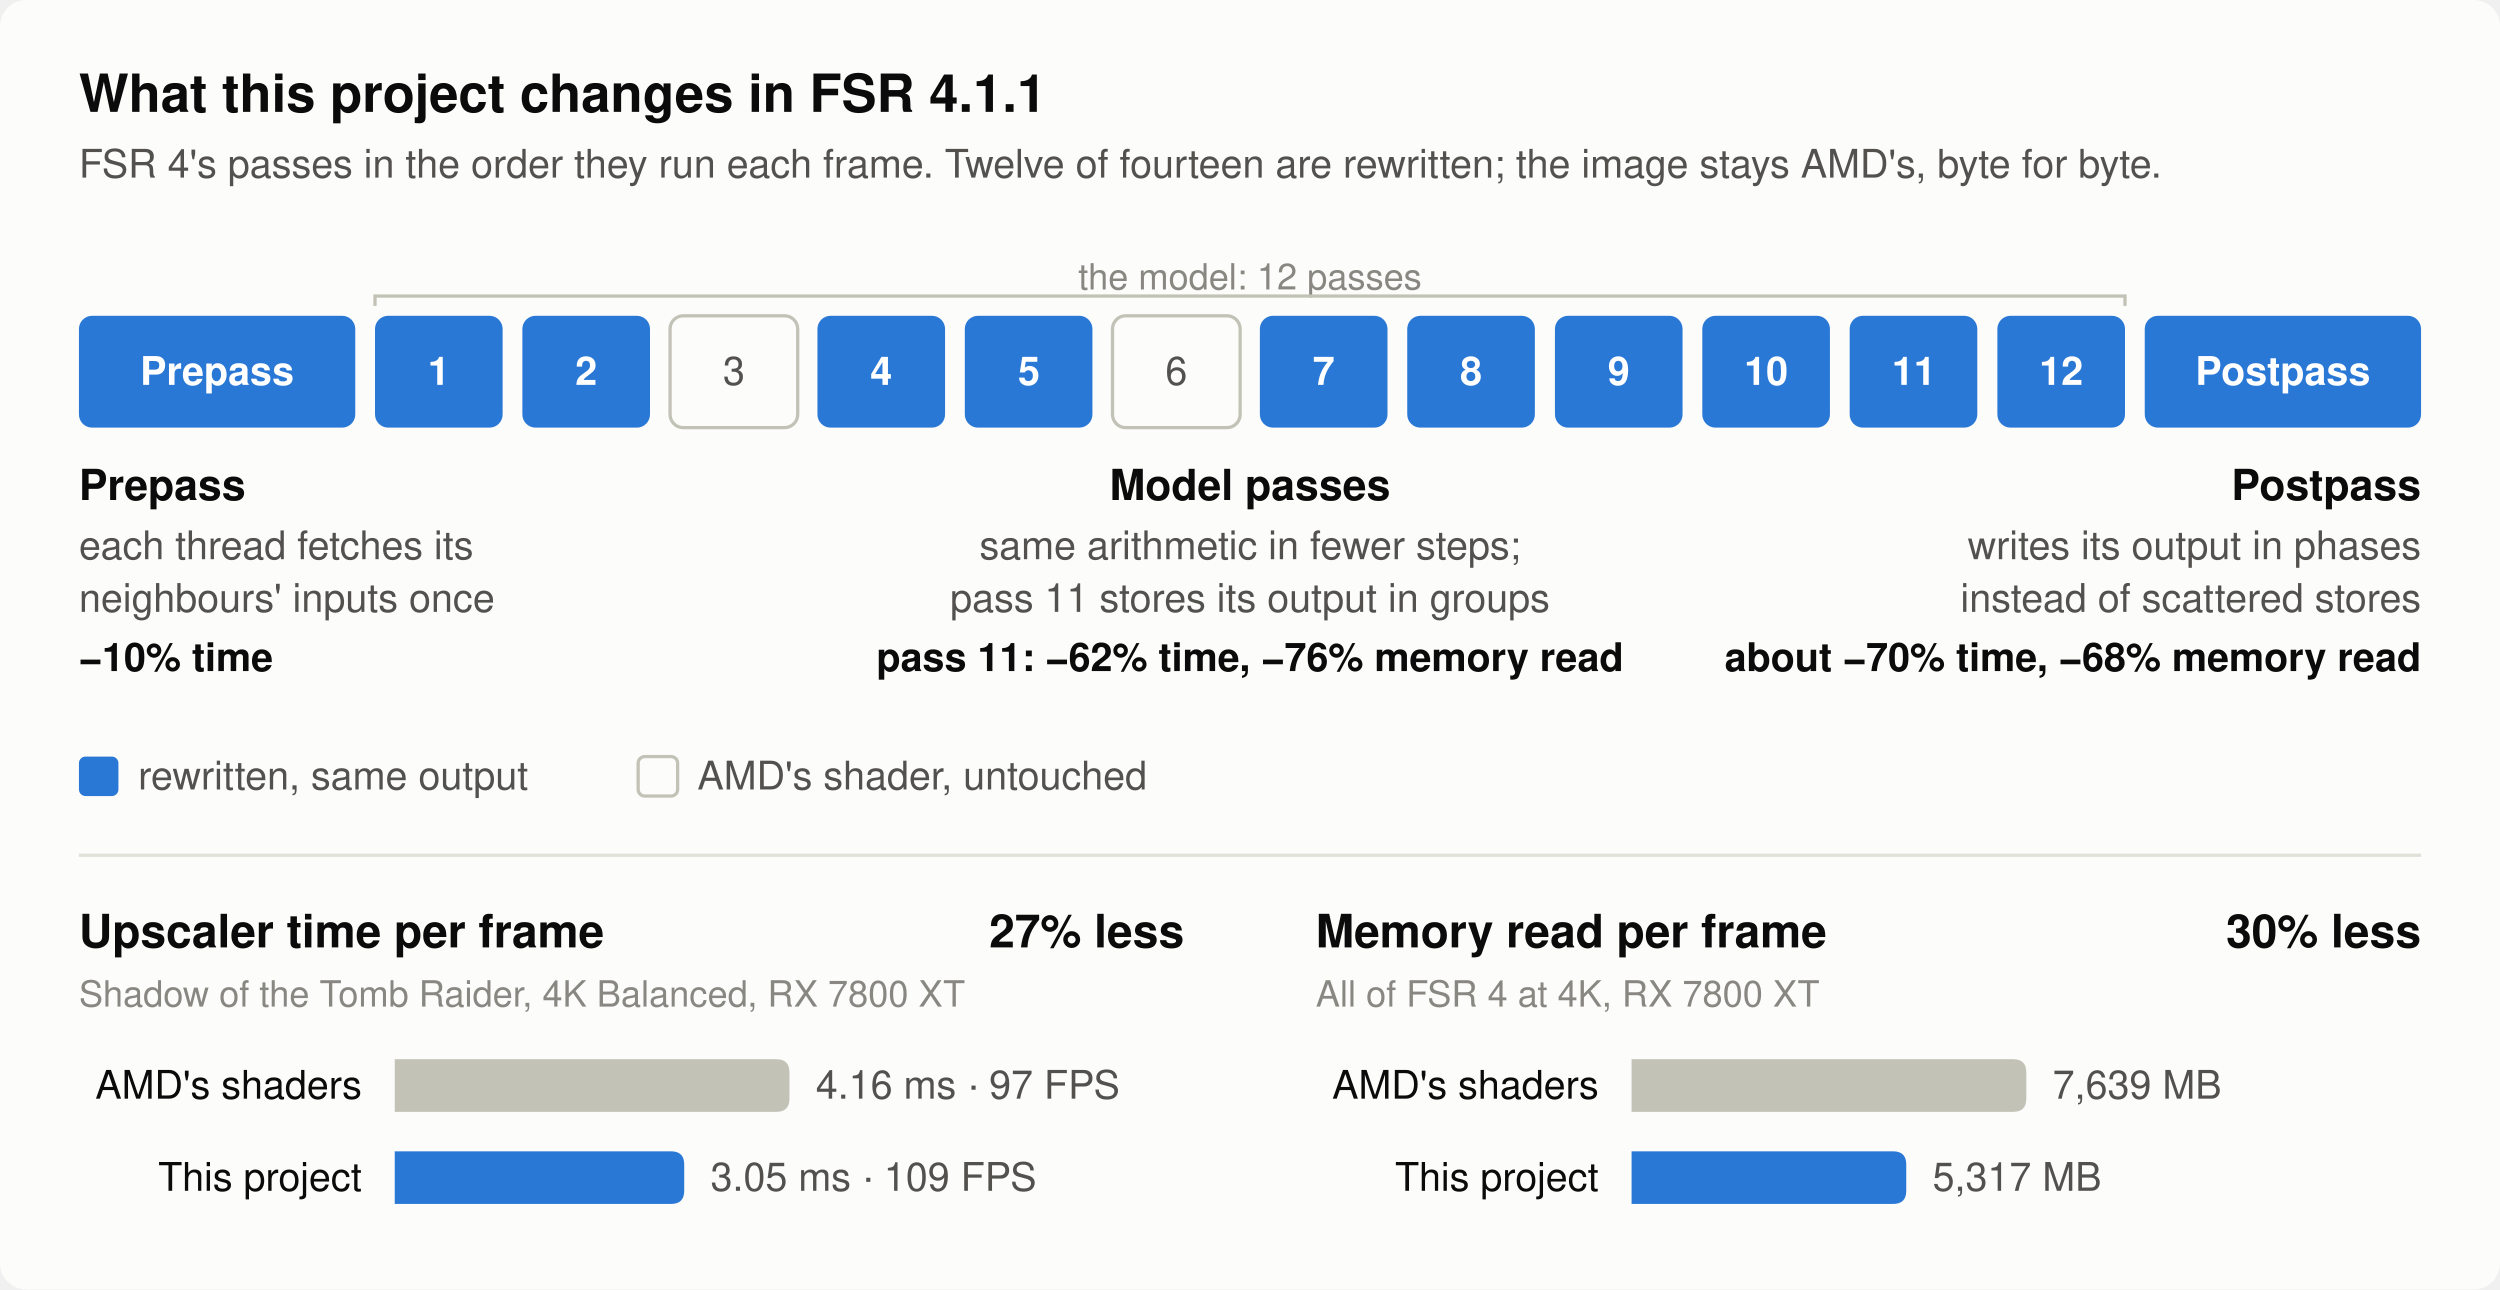
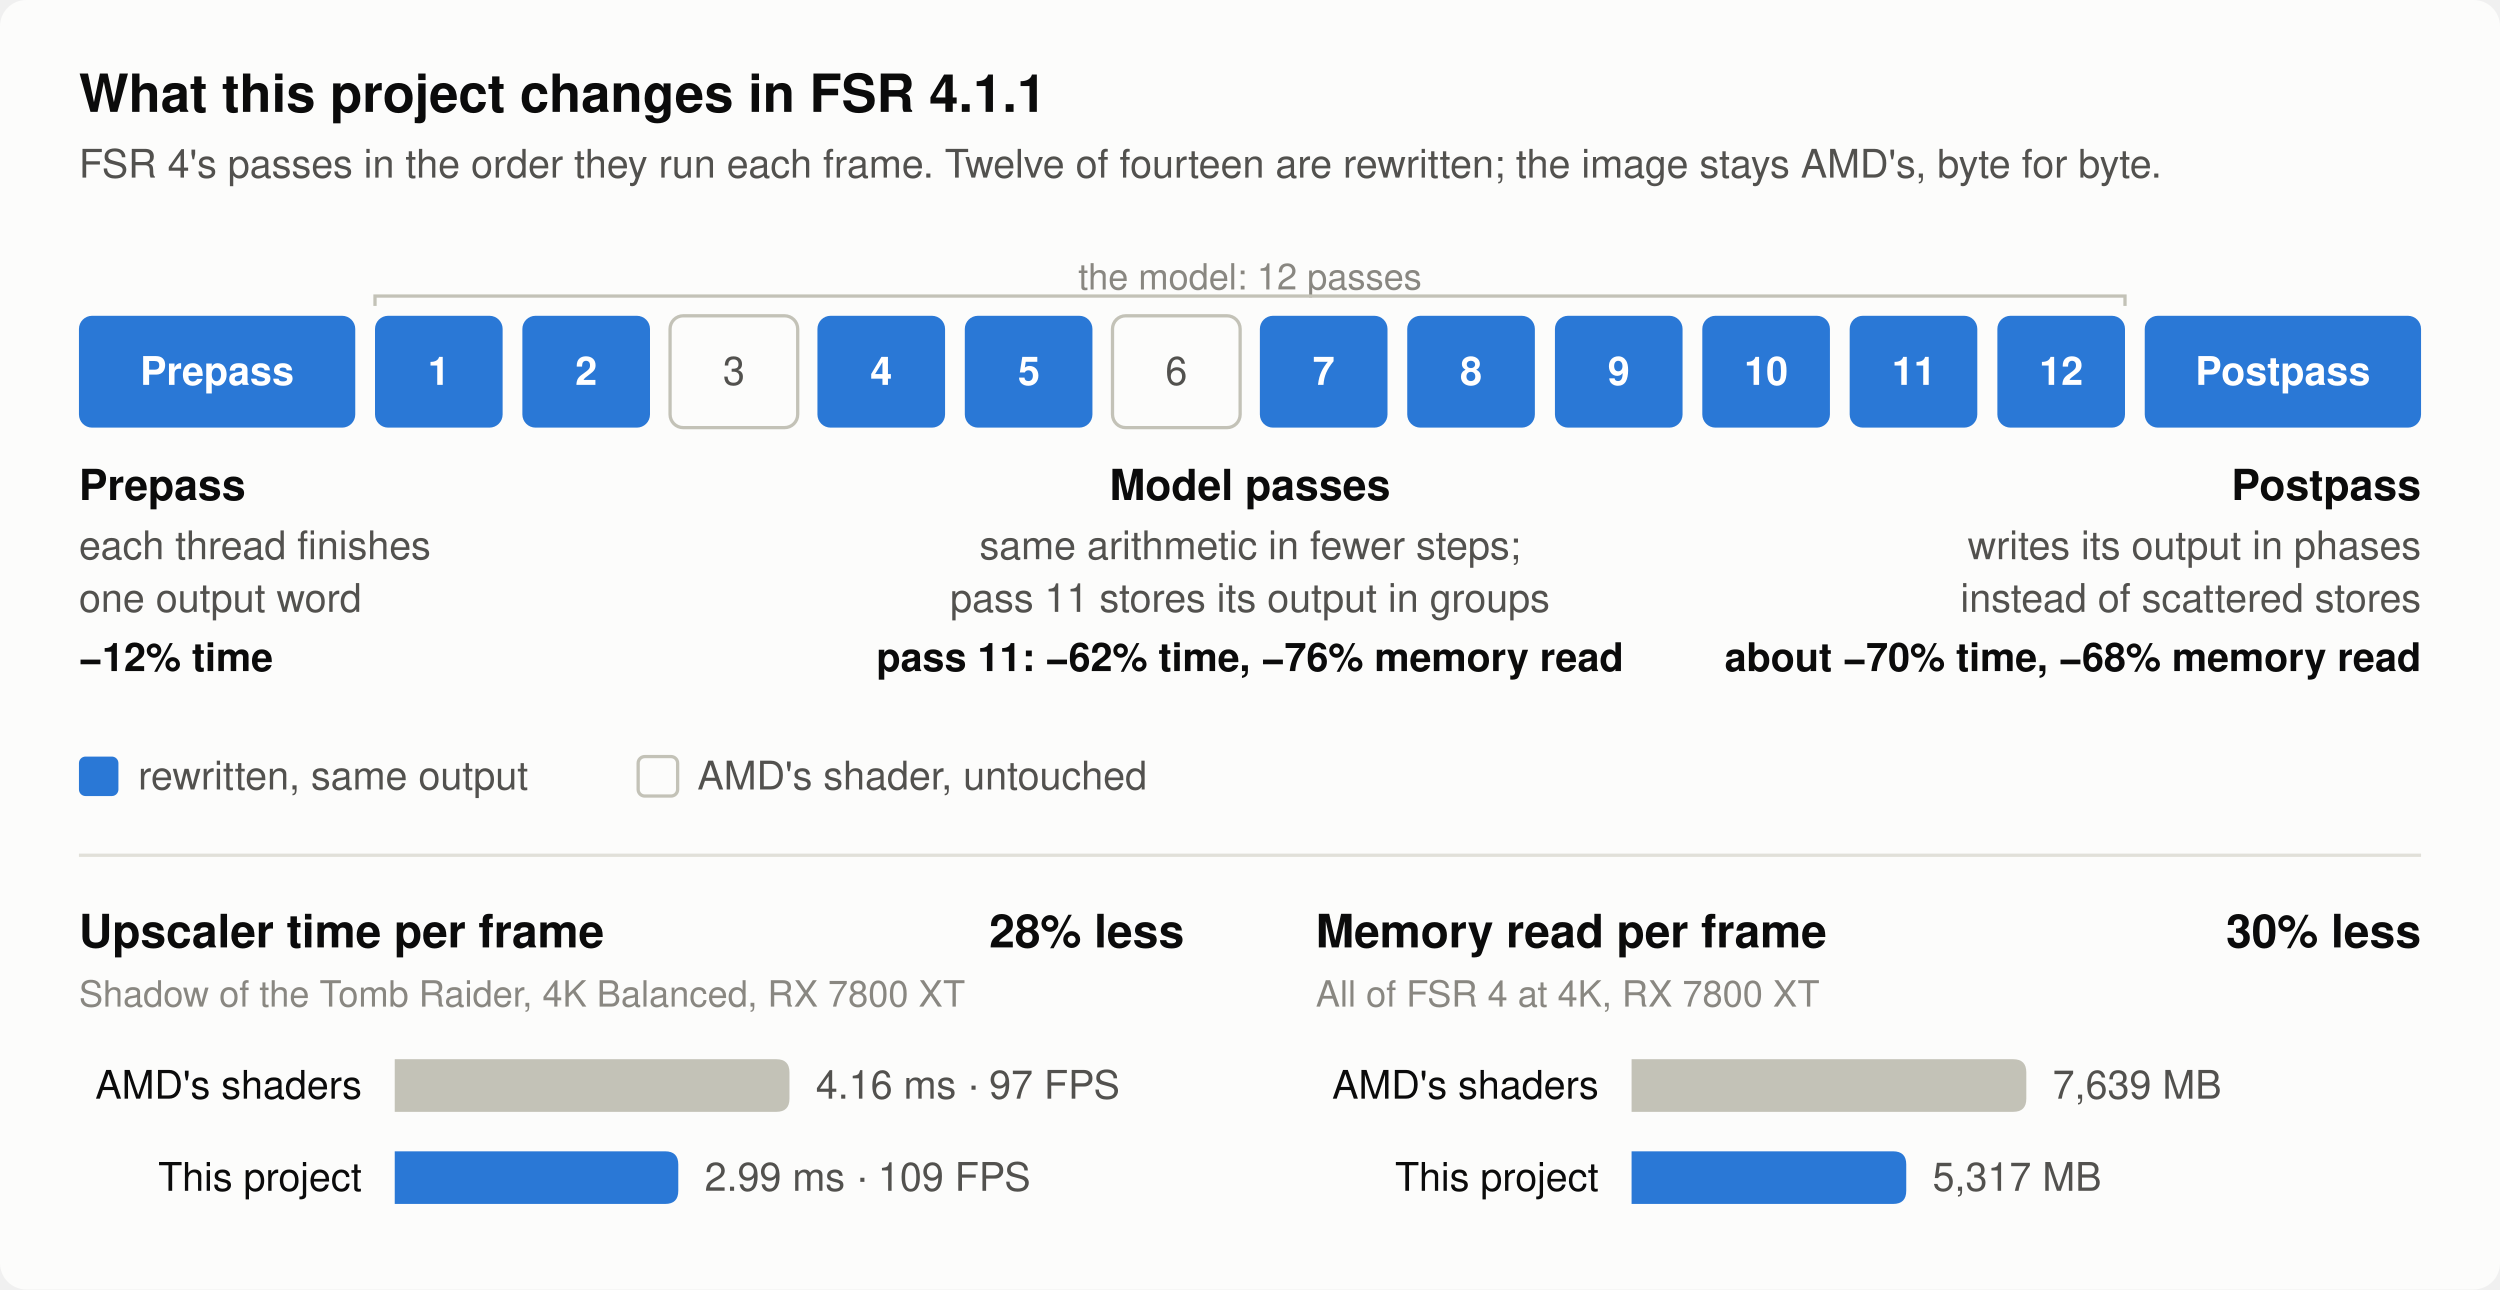
- <svg xmlns="http://www.w3.org/2000/svg" width="760" height="392" viewBox="0 0 760 392" role="img" aria-label="Overview. Of FSR 4.1.1's fourteen main passes, twelve are rewritten with the same output: the prepass (10% less time), ten model passes (the same arithmetic in fewer steps; pass 11 takes 62% less time and reads 76% less memory) and the postpass (about 70% less time, 68% less memory read). On a Radeon RX 7800 XT at 4K the upscaler time goes from 4.16 to 3.05 ms per frame and the memory read per frame from 7,639 to 5,317 MB.">
+ <svg xmlns="http://www.w3.org/2000/svg" width="760" height="392" viewBox="0 0 760 392" role="img" aria-label="Overview. Of FSR 4.1.1's fourteen main passes, twelve are rewritten with the same output: the prepass (12% less time), ten model passes (the same arithmetic in fewer steps; pass 11 takes 62% less time and reads 76% less memory) and the postpass (about 70% less time, 68% less memory read). On a Radeon RX 7800 XT at 4K the upscaler time goes from 4.16 to 2.99 ms per frame and the memory read per frame from 7,639 to 5,317 MB.">
  <rect width="760" height="392" rx="8" fill="#fcfcfb" />
  <text x="24.0" y="34.0" font-family="-apple-system, 'Segoe UI', Helvetica, Arial, sans-serif" font-size="16" font-weight="600" text-anchor="start" fill="#0b0b0b">What this project changes in FSR 4.1.1</text>
  <text x="24.0" y="54.0" font-family="-apple-system, 'Segoe UI', Helvetica, Arial, sans-serif" font-size="12" text-anchor="start" fill="#52514e">FSR 4's passes in the order they run each frame. Twelve of fourteen are rewritten; the image stays AMD's, byte for byte.</text>
  <rect x="24.0" y="96" width="84.0" height="34" rx="4" fill="#2a78d6" />
  <text x="66.0" y="117.0" font-family="-apple-system, 'Segoe UI', Helvetica, Arial, sans-serif" font-size="12" font-weight="600" text-anchor="middle" fill="#ffffff">Prepass</text>
  <rect x="114.0" y="96" width="38.8" height="34" rx="4" fill="#2a78d6" />
  <text x="133.4" y="117.0" font-family="-apple-system, 'Segoe UI', Helvetica, Arial, sans-serif" font-size="12" font-weight="600" text-anchor="middle" fill="#ffffff">1</text>
  <rect x="158.8" y="96" width="38.8" height="34" rx="4" fill="#2a78d6" />
  <text x="178.2" y="117.0" font-family="-apple-system, 'Segoe UI', Helvetica, Arial, sans-serif" font-size="12" font-weight="600" text-anchor="middle" fill="#ffffff">2</text>
  <rect x="203.7" y="96" width="38.8" height="34" rx="4" fill="#fcfcfb" stroke="#c3c2b7" stroke-width="1" />
  <text x="223.1" y="117.0" font-family="-apple-system, 'Segoe UI', Helvetica, Arial, sans-serif" font-size="12" text-anchor="middle" fill="#52514e">3</text>
  <rect x="248.5" y="96" width="38.8" height="34" rx="4" fill="#2a78d6" />
  <text x="267.9" y="117.0" font-family="-apple-system, 'Segoe UI', Helvetica, Arial, sans-serif" font-size="12" font-weight="600" text-anchor="middle" fill="#ffffff">4</text>
  <rect x="293.3" y="96" width="38.8" height="34" rx="4" fill="#2a78d6" />
  <text x="312.8" y="117.0" font-family="-apple-system, 'Segoe UI', Helvetica, Arial, sans-serif" font-size="12" font-weight="600" text-anchor="middle" fill="#ffffff">5</text>
  <rect x="338.2" y="96" width="38.8" height="34" rx="4" fill="#fcfcfb" stroke="#c3c2b7" stroke-width="1" />
  <text x="357.6" y="117.0" font-family="-apple-system, 'Segoe UI', Helvetica, Arial, sans-serif" font-size="12" text-anchor="middle" fill="#52514e">6</text>
  <rect x="383.0" y="96" width="38.8" height="34" rx="4" fill="#2a78d6" />
  <text x="402.4" y="117.0" font-family="-apple-system, 'Segoe UI', Helvetica, Arial, sans-serif" font-size="12" font-weight="600" text-anchor="middle" fill="#ffffff">7</text>
  <rect x="427.8" y="96" width="38.8" height="34" rx="4" fill="#2a78d6" />
  <text x="447.2" y="117.0" font-family="-apple-system, 'Segoe UI', Helvetica, Arial, sans-serif" font-size="12" font-weight="600" text-anchor="middle" fill="#ffffff">8</text>
  <rect x="472.7" y="96" width="38.8" height="34" rx="4" fill="#2a78d6" />
  <text x="492.1" y="117.0" font-family="-apple-system, 'Segoe UI', Helvetica, Arial, sans-serif" font-size="12" font-weight="600" text-anchor="middle" fill="#ffffff">9</text>
  <rect x="517.5" y="96" width="38.8" height="34" rx="4" fill="#2a78d6" />
  <text x="536.9" y="117.0" font-family="-apple-system, 'Segoe UI', Helvetica, Arial, sans-serif" font-size="12" font-weight="600" text-anchor="middle" fill="#ffffff">10</text>
  <rect x="562.3" y="96" width="38.8" height="34" rx="4" fill="#2a78d6" />
  <text x="581.8" y="117.0" font-family="-apple-system, 'Segoe UI', Helvetica, Arial, sans-serif" font-size="12" font-weight="600" text-anchor="middle" fill="#ffffff">11</text>
  <rect x="607.2" y="96" width="38.8" height="34" rx="4" fill="#2a78d6" />
  <text x="626.6" y="117.0" font-family="-apple-system, 'Segoe UI', Helvetica, Arial, sans-serif" font-size="12" font-weight="600" text-anchor="middle" fill="#ffffff">12</text>
  <rect x="652.0" y="96" width="84.0" height="34" rx="4" fill="#2a78d6" />
  <text x="694.0" y="117.0" font-family="-apple-system, 'Segoe UI', Helvetica, Arial, sans-serif" font-size="12" font-weight="600" text-anchor="middle" fill="#ffffff">Postpass</text>
  <text x="380.0" y="88.0" font-family="-apple-system, 'Segoe UI', Helvetica, Arial, sans-serif" font-size="11" text-anchor="middle" fill="#898781">the model: 12 passes</text>
  <path d="M114.0,93 V90 H646.0 V93" fill="none" stroke="#c3c2b7" stroke-width="1" />
  <text x="24.0" y="152.0" font-family="-apple-system, 'Segoe UI', Helvetica, Arial, sans-serif" font-size="13" font-weight="600" text-anchor="start" fill="#0b0b0b">Prepass</text>
-   <text x="24.0" y="170.0" font-family="-apple-system, 'Segoe UI', Helvetica, Arial, sans-serif" font-size="12" text-anchor="start" fill="#52514e">each thread fetches its</text>
-   <text x="24.0" y="186.0" font-family="-apple-system, 'Segoe UI', Helvetica, Arial, sans-serif" font-size="12" text-anchor="start" fill="#52514e">neighbours' inputs once</text>
-   <text x="24.0" y="204.0" font-family="-apple-system, 'Segoe UI', Helvetica, Arial, sans-serif" font-size="12" font-weight="600" text-anchor="start" fill="#0b0b0b">−10% time</text>
+   <text x="24.0" y="170.0" font-family="-apple-system, 'Segoe UI', Helvetica, Arial, sans-serif" font-size="12" text-anchor="start" fill="#52514e">each thread finishes</text>
+   <text x="24.0" y="186.0" font-family="-apple-system, 'Segoe UI', Helvetica, Arial, sans-serif" font-size="12" text-anchor="start" fill="#52514e">one output word</text>
+   <text x="24.0" y="204.0" font-family="-apple-system, 'Segoe UI', Helvetica, Arial, sans-serif" font-size="12" font-weight="600" text-anchor="start" fill="#0b0b0b">−12% time</text>
  <text x="380.0" y="152.0" font-family="-apple-system, 'Segoe UI', Helvetica, Arial, sans-serif" font-size="13" font-weight="600" text-anchor="middle" fill="#0b0b0b">Model passes</text>
  <text x="380.0" y="170.0" font-family="-apple-system, 'Segoe UI', Helvetica, Arial, sans-serif" font-size="12" text-anchor="middle" fill="#52514e">same arithmetic in fewer steps;</text>
  <text x="380.0" y="186.0" font-family="-apple-system, 'Segoe UI', Helvetica, Arial, sans-serif" font-size="12" text-anchor="middle" fill="#52514e">pass 11 stores its output in groups</text>
  <text x="380.0" y="204.0" font-family="-apple-system, 'Segoe UI', Helvetica, Arial, sans-serif" font-size="12" font-weight="600" text-anchor="middle" fill="#0b0b0b">pass 11: −62% time, −76% memory read</text>
  <text x="736.0" y="152.0" font-family="-apple-system, 'Segoe UI', Helvetica, Arial, sans-serif" font-size="13" font-weight="600" text-anchor="end" fill="#0b0b0b">Postpass</text>
  <text x="736.0" y="170.0" font-family="-apple-system, 'Segoe UI', Helvetica, Arial, sans-serif" font-size="12" text-anchor="end" fill="#52514e">writes its output in phases</text>
  <text x="736.0" y="186.0" font-family="-apple-system, 'Segoe UI', Helvetica, Arial, sans-serif" font-size="12" text-anchor="end" fill="#52514e">instead of scattered stores</text>
  <text x="736.0" y="204.0" font-family="-apple-system, 'Segoe UI', Helvetica, Arial, sans-serif" font-size="12" font-weight="600" text-anchor="end" fill="#0b0b0b">about −70% time, −68% memory read</text>
  <rect x="24" y="230" width="12" height="12" rx="2" fill="#2a78d6" />
  <text x="42.0" y="240.0" font-family="-apple-system, 'Segoe UI', Helvetica, Arial, sans-serif" font-size="12" text-anchor="start" fill="#52514e">rewritten, same output</text>
  <rect x="194" y="230" width="12" height="12" rx="2" fill="#fcfcfb" stroke="#c3c2b7" stroke-width="1" />
  <text x="212.0" y="240.0" font-family="-apple-system, 'Segoe UI', Helvetica, Arial, sans-serif" font-size="12" text-anchor="start" fill="#52514e">AMD's shader, untouched</text>
  <line x1="24" y1="260" x2="736" y2="260" stroke="#e1e0d9" stroke-width="1" />
  <text x="24.0" y="288.0" font-family="-apple-system, 'Segoe UI', Helvetica, Arial, sans-serif" font-size="14" font-weight="600" text-anchor="start" fill="#0b0b0b">Upscaler time per frame</text>
-   <text x="360.0" y="288.0" font-family="-apple-system, 'Segoe UI', Helvetica, Arial, sans-serif" font-size="14" font-weight="600" text-anchor="end" fill="#0b0b0b">27% less</text>
+   <text x="360.0" y="288.0" font-family="-apple-system, 'Segoe UI', Helvetica, Arial, sans-serif" font-size="14" font-weight="600" text-anchor="end" fill="#0b0b0b">28% less</text>
  <text x="24.0" y="306.0" font-family="-apple-system, 'Segoe UI', Helvetica, Arial, sans-serif" font-size="11" text-anchor="start" fill="#898781">Shadow of the Tomb Raider, 4K Balanced, RX 7800 XT</text>
  <text x="110.0" y="334.0" font-family="-apple-system, 'Segoe UI', Helvetica, Arial, sans-serif" font-size="12" text-anchor="end" fill="#0b0b0b">AMD's shaders</text>
  <path d="M120,322 H236.0 Q240.0,322 240.0,326 V334 Q240.0,338 236.0,338 H120 Z" fill="#c3c2b7" />
  <text x="248.0" y="334.0" font-family="-apple-system, 'Segoe UI', Helvetica, Arial, sans-serif" font-size="12" text-anchor="start" fill="#52514e">4.16 ms  ·  97 FPS</text>
  <text x="110.0" y="362.0" font-family="-apple-system, 'Segoe UI', Helvetica, Arial, sans-serif" font-size="12" text-anchor="end" fill="#0b0b0b">This project</text>
-   <path d="M120,350 H204.0 Q208.0,350 208.0,354 V362 Q208.0,366 204.0,366 H120 Z" fill="#2a78d6" />
-   <text x="216.0" y="362.0" font-family="-apple-system, 'Segoe UI', Helvetica, Arial, sans-serif" font-size="12" text-anchor="start" fill="#52514e">3.05 ms  ·  109 FPS</text>
+   <path d="M120,350 H202.2 Q206.2,350 206.2,354 V362 Q206.2,366 202.2,366 H120 Z" fill="#2a78d6" />
+   <text x="214.2" y="362.0" font-family="-apple-system, 'Segoe UI', Helvetica, Arial, sans-serif" font-size="12" text-anchor="start" fill="#52514e">2.99 ms  ·  109 FPS</text>
  <text x="400.0" y="288.0" font-family="-apple-system, 'Segoe UI', Helvetica, Arial, sans-serif" font-size="14" font-weight="600" text-anchor="start" fill="#0b0b0b">Memory read per frame</text>
  <text x="736.0" y="288.0" font-family="-apple-system, 'Segoe UI', Helvetica, Arial, sans-serif" font-size="14" font-weight="600" text-anchor="end" fill="#0b0b0b">30% less</text>
  <text x="400.0" y="306.0" font-family="-apple-system, 'Segoe UI', Helvetica, Arial, sans-serif" font-size="11" text-anchor="start" fill="#898781">All of FSR 4 at 4K, RX 7800 XT</text>
  <text x="486.0" y="334.0" font-family="-apple-system, 'Segoe UI', Helvetica, Arial, sans-serif" font-size="12" text-anchor="end" fill="#0b0b0b">AMD's shaders</text>
  <path d="M496,322 H612.0 Q616.0,322 616.0,326 V334 Q616.0,338 612.0,338 H496 Z" fill="#c3c2b7" />
  <text x="624.0" y="334.0" font-family="-apple-system, 'Segoe UI', Helvetica, Arial, sans-serif" font-size="12" text-anchor="start" fill="#52514e">7,639 MB</text>
  <text x="486.0" y="362.0" font-family="-apple-system, 'Segoe UI', Helvetica, Arial, sans-serif" font-size="12" text-anchor="end" fill="#0b0b0b">This project</text>
  <path d="M496,350 H575.5 Q579.5,350 579.5,354 V362 Q579.5,366 575.5,366 H496 Z" fill="#2a78d6" />
  <text x="587.5" y="362.0" font-family="-apple-system, 'Segoe UI', Helvetica, Arial, sans-serif" font-size="12" text-anchor="start" fill="#52514e">5,317 MB</text>
</svg>
